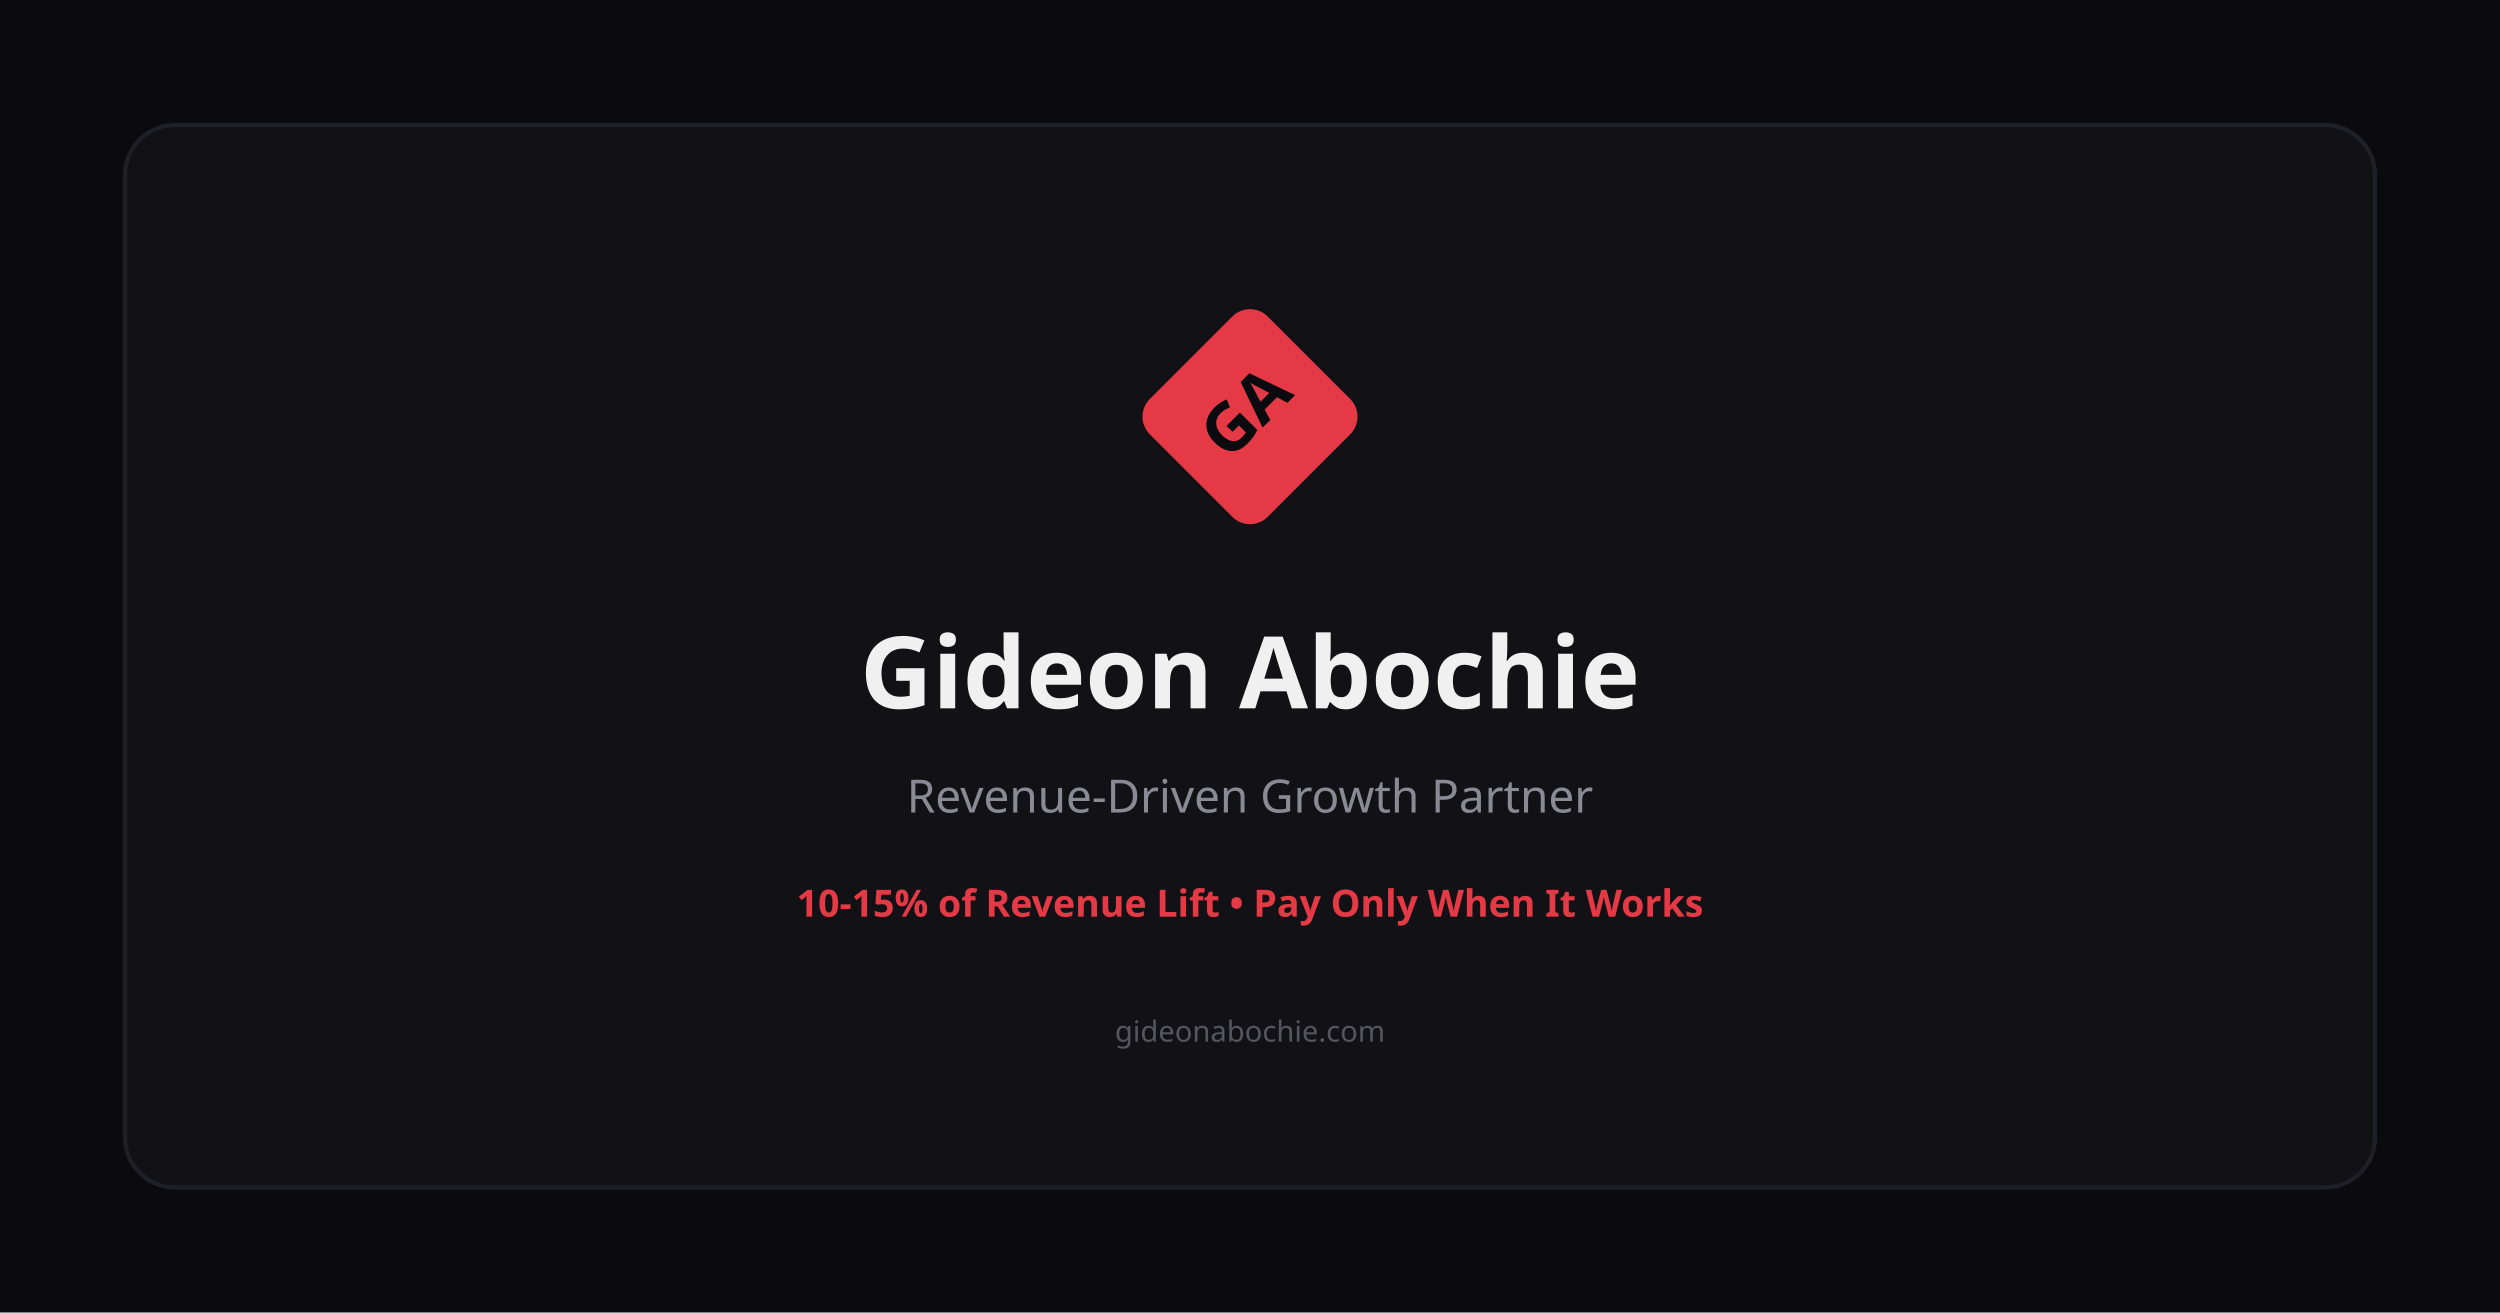
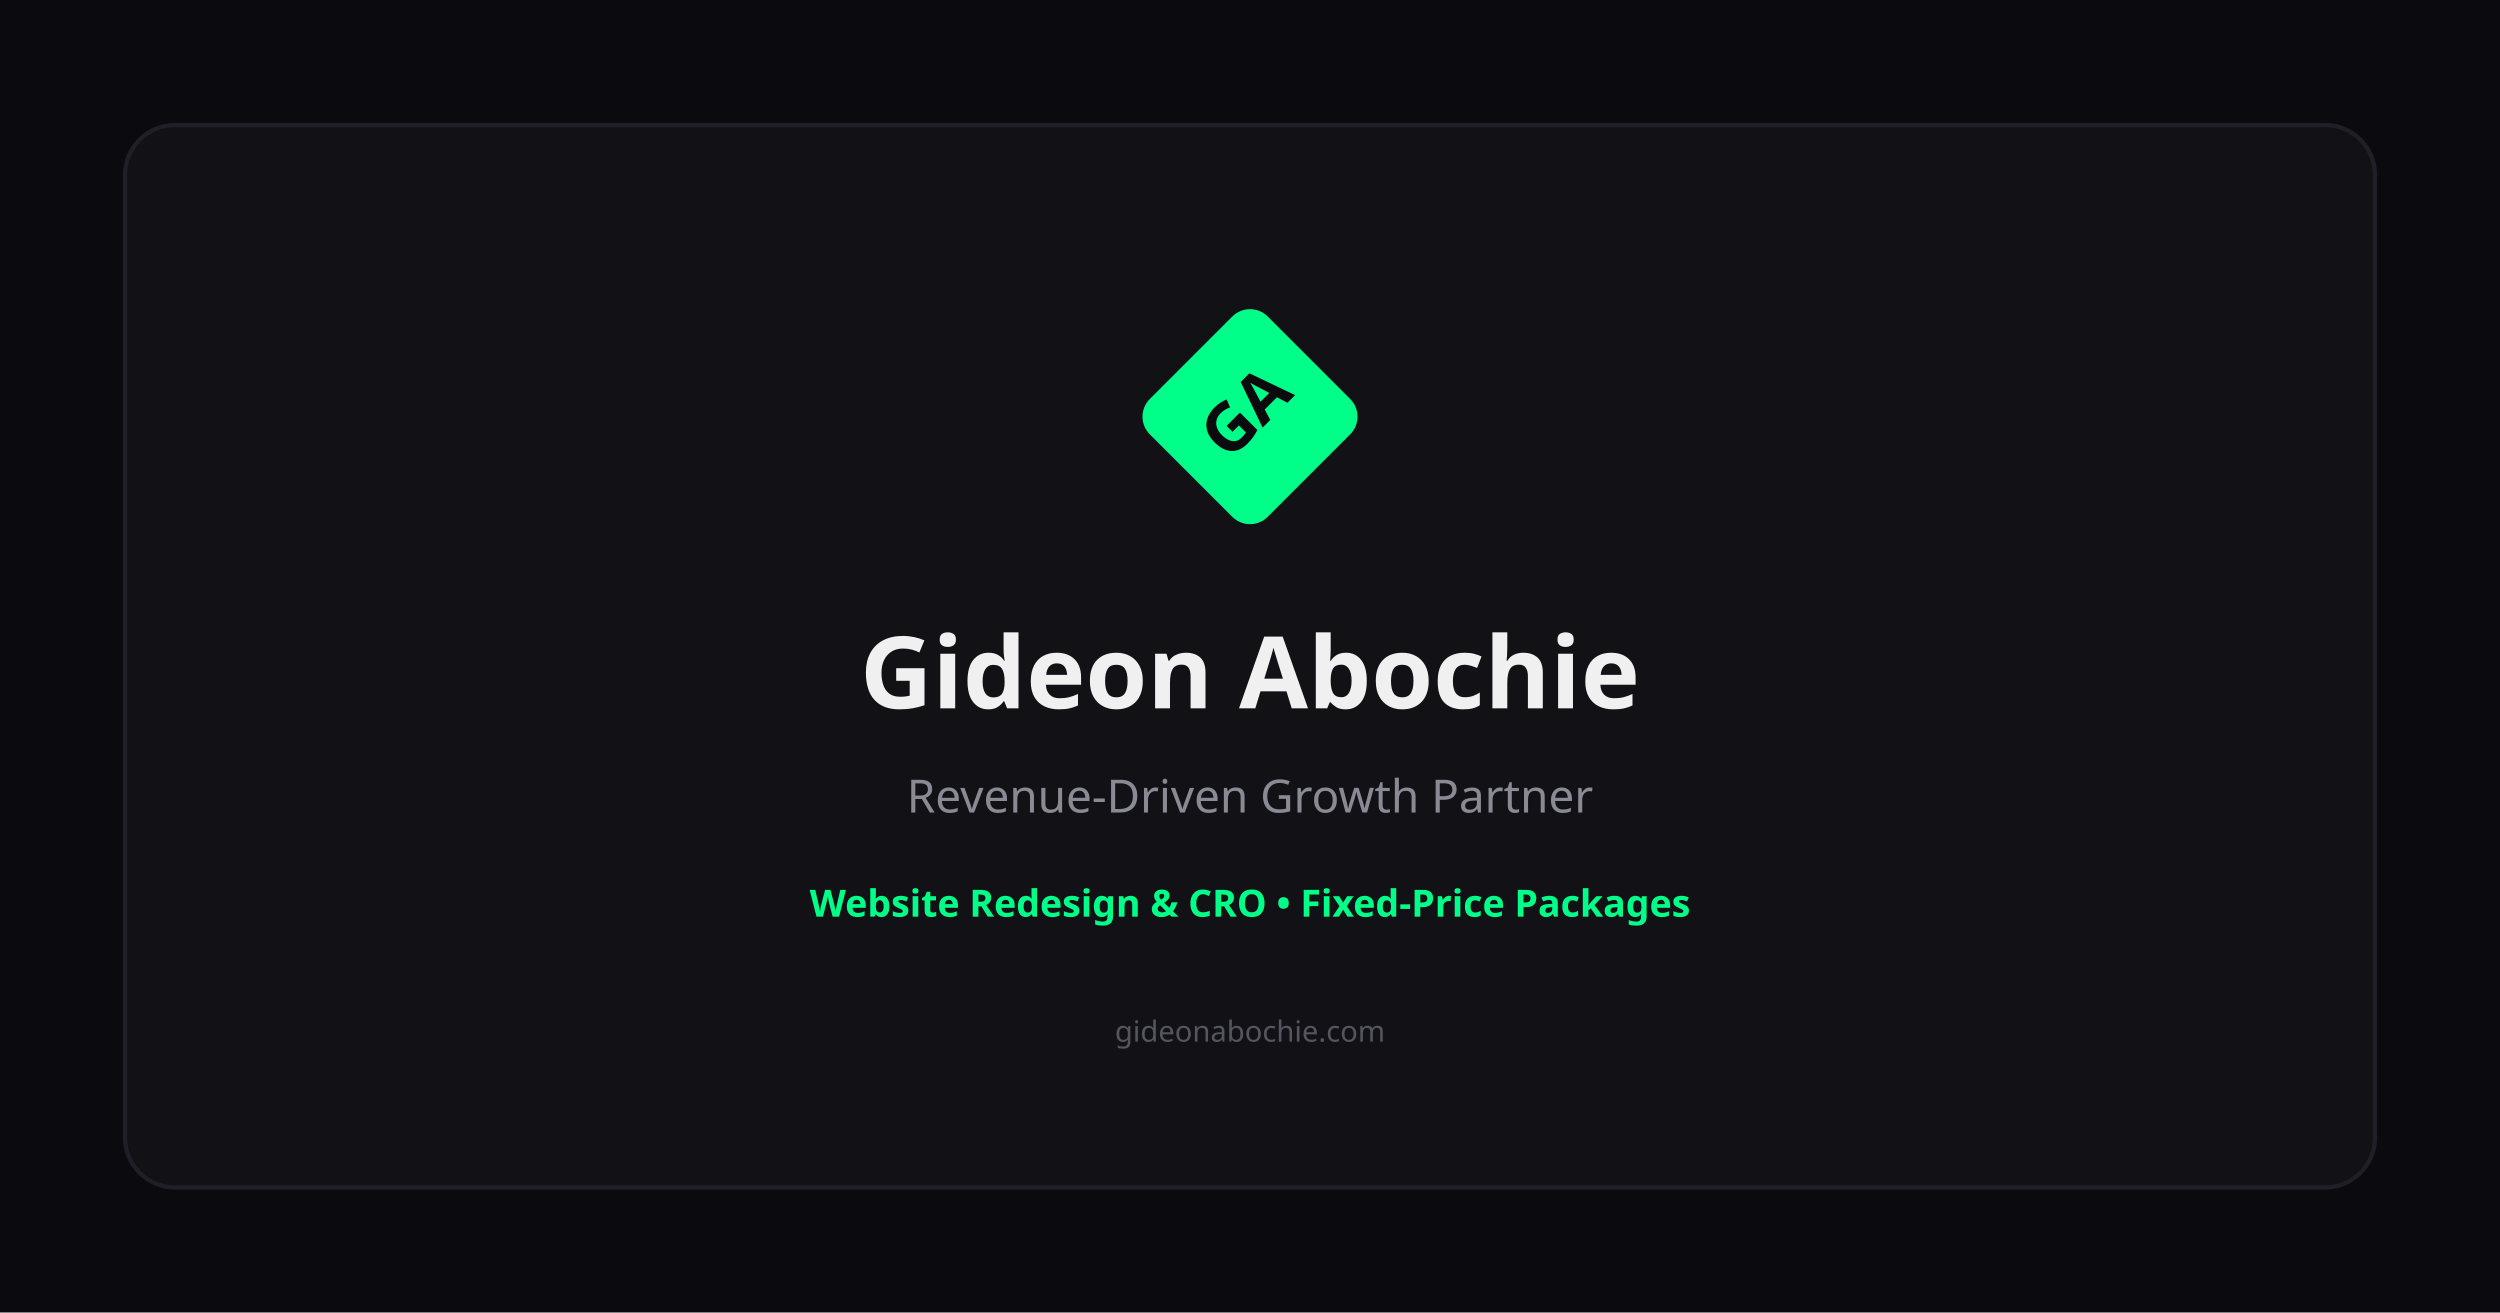
<svg xmlns="http://www.w3.org/2000/svg" width="1200" height="630" viewBox="0 0 1200 630">
  <rect width="1200" height="630" fill="#0b0b0f" />
  <rect x="60" y="60" width="1080" height="510" rx="24" fill="#121216" stroke="#1f1f28" stroke-width="2" />
  <g transform="translate(600,200) rotate(-45)">
-     <rect x="-40" y="-40" width="80" height="80" rx="12" fill="#e63946" />
+     <rect x="-40" y="-40" width="80" height="80" rx="12" fill="#00ff88" />
    <text x="0" y="8" text-anchor="middle" fill="#0b0b0f" font-family="system-ui" font-size="32" font-weight="800">GA</text>
  </g>
  <text x="600" y="340" text-anchor="middle" fill="#f0f0f0" font-family="system-ui" font-size="48" font-weight="800">Gideon Abochie</text>
  <text x="600" y="390" text-anchor="middle" fill="#8a8a95" font-family="system-ui" font-size="22">Revenue-Driven Growth Partner</text>
-   <text x="600" y="440" text-anchor="middle" fill="#e63946" font-family="system-ui" font-size="18" font-weight="600">10-15% of Revenue Lift • Pay Only When It Works</text>
+   <text x="600" y="440" text-anchor="middle" fill="#00ff88" font-family="system-ui" font-size="18" font-weight="600">Website Redesign &amp; CRO • Fixed-Price Packages</text>
  <text x="600" y="500" text-anchor="middle" fill="#55555f" font-family="system-ui" font-size="14">gideonabochie.com</text>
</svg>
